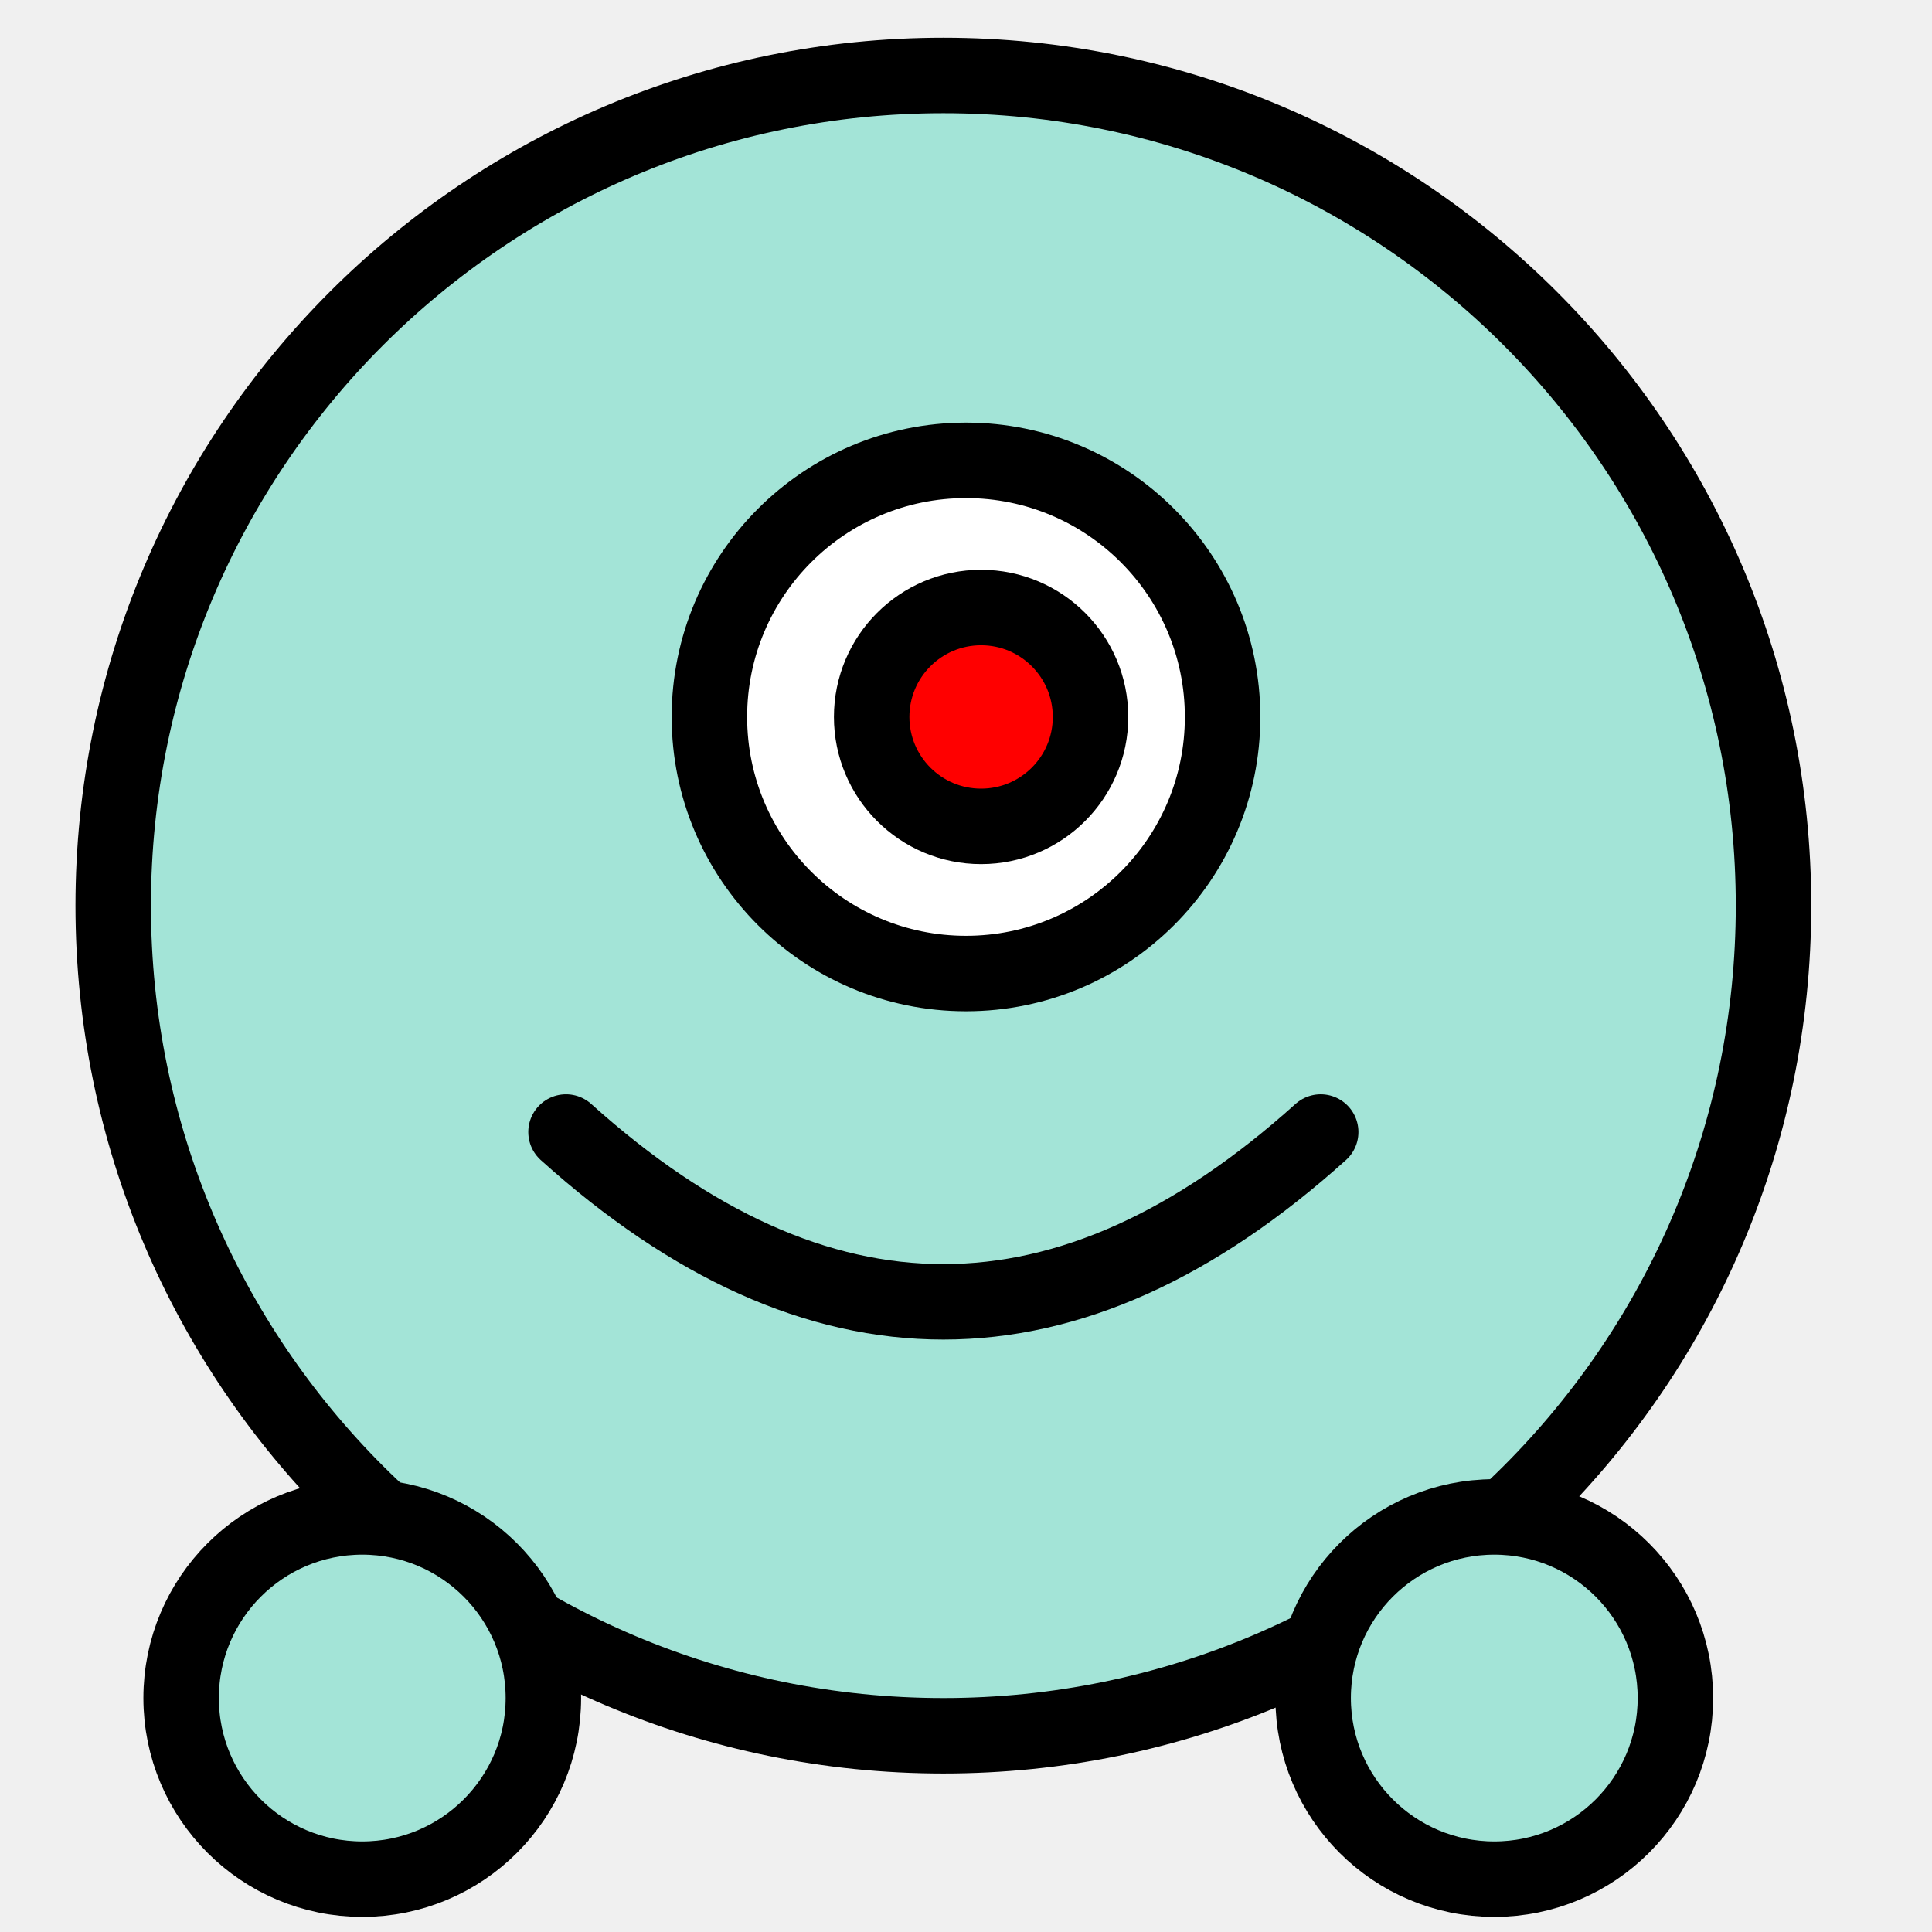
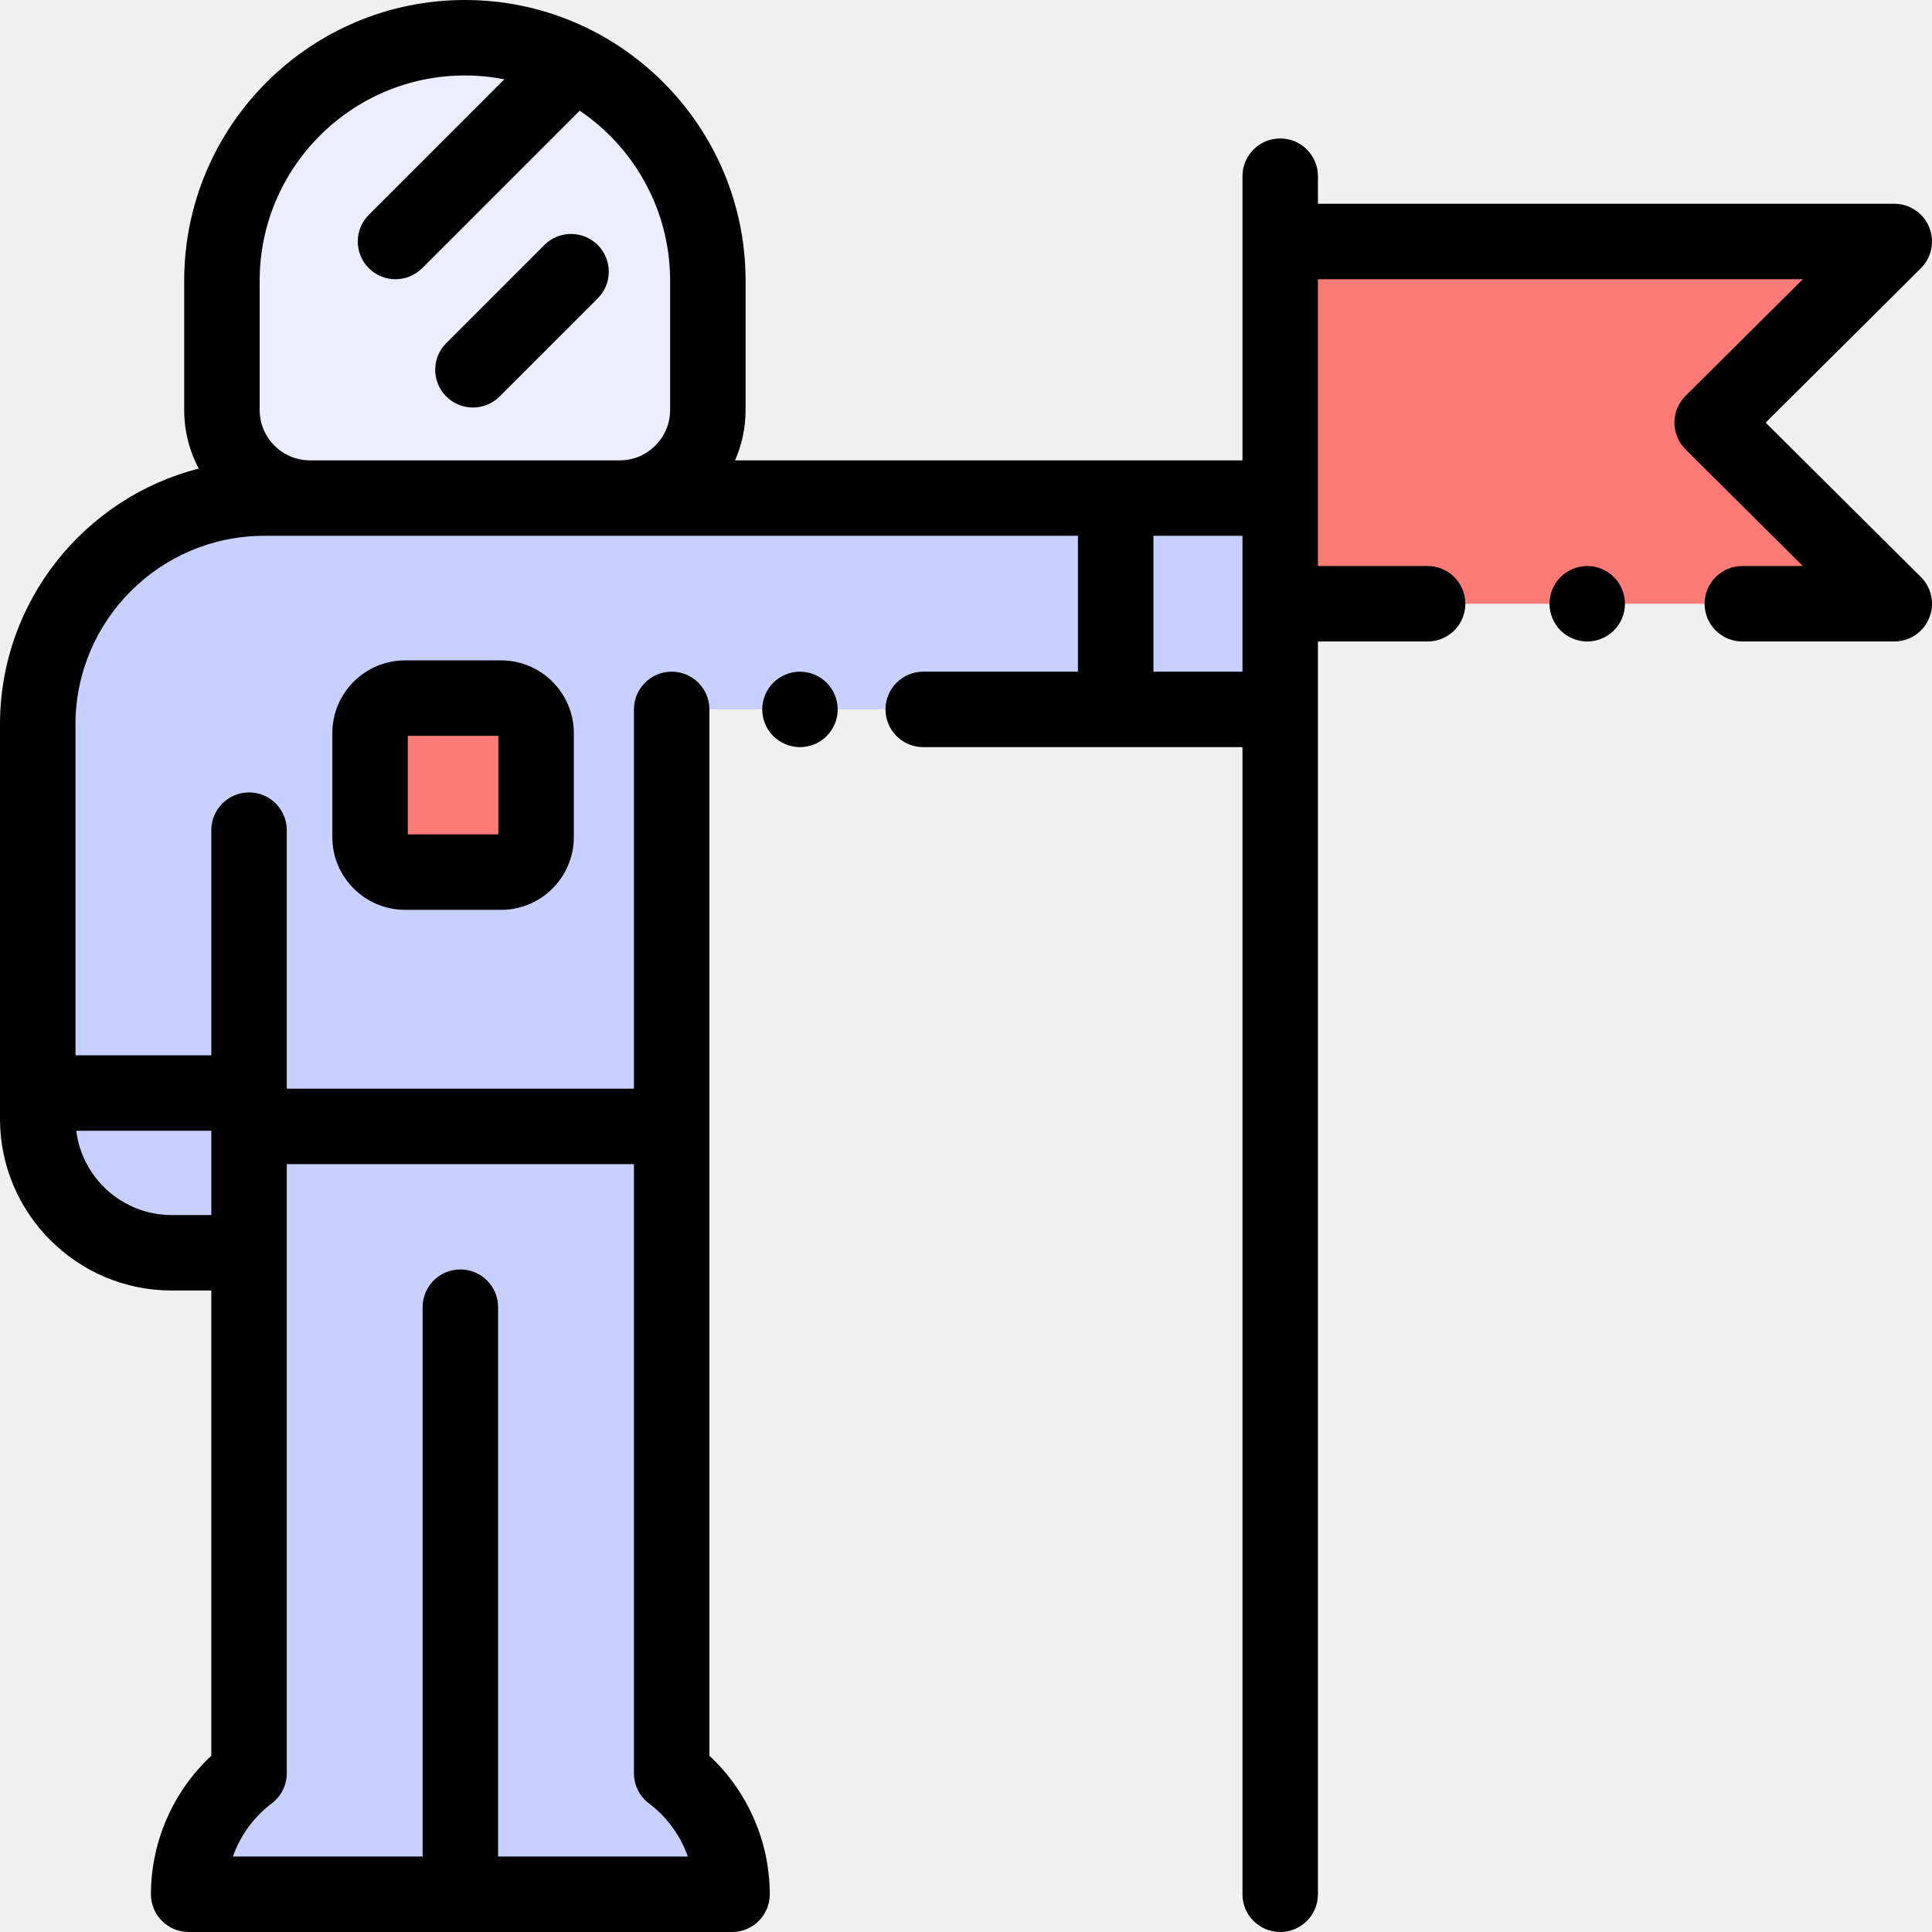
<svg xmlns="http://www.w3.org/2000/svg" version="1.1" id="Capa_1" x="0px" y="0px" viewBox="0 0 512 512" style="enable-background:new 0 0 512 512;" xml:space="preserve">
-   <circle style="fill:#A3E4D7; stroke:black; stroke-width:20" cx="250" cy="240" r="220" />
-   <circle style="fill:#FFFFFF; stroke:black; stroke-width:20;" cx="256" cy="190" r="68" />
-   <ellipse cx="260" cy="190" rx="29" ry="29" style="fill:red;stroke:black;stroke-width:20" />
-   <path d="M150,300 Q250,390 350,300" style="stroke:black; stroke-width:20; stroke-linecap:round; fill:none;" />
-   <circle style="fill:#A3E4D7; stroke:black; stroke-width:20;" cx="396" cy="450" r="48" />
-   <circle style="fill:#A3E4D7; stroke:black; stroke-width:20;" cx="96" cy="450" r="48" />
+   <g>
+     <path style="fill:#C8D0FF;" d="M66,266.5v203.437c-9.715,7.298-16,18.977-16,32.063l0,0h72v-0.063v-40V361.234v100.703v40V502h72   l0,0c0-13.086-6.285-24.765-16-32.063V172L66,266.5z" />
+     <path style="fill:#C8D0FF;" d="M159.459,188h179.808v-56H185.902H122H70c-33.137,0-60,26.863-60,60v104.5   c0,19.606,15.894,35.5,35.5,35.5h18.515" />
+   </g>
+   <g>
+     <path style="fill:#FE7A77;" d="M98.069,221.838v-27.549c0-5.124,4.154-9.279,9.279-9.279h25.443c5.124,0,9.279,4.154,9.279,9.279   v27.549c0,5.124-4.154,9.279-9.279,9.279h-25.443C102.223,231.116,98.069,226.962,98.069,221.838z" />
+     <polygon style="fill:#FE7A77;" points="502,160 339.267,160 339.267,64 502,64 453.731,112  " />
+   </g>
+   <path style="fill:#ECEEFF;" d="M123.203,10L123.203,10c-35.56,0-64.386,28.827-64.386,64.386v34.272  C58.816,121.55,69.267,132,82.158,132h82.089c12.891,0,23.342-10.451,23.342-23.342V74.386C187.589,38.827,158.762,10,123.203,10z" />
+   <path d="M144.262,64.929l-26,26c-3.905,3.905-3.905,10.237,0,14.143c1.953,1.952,4.512,2.929,7.071,2.929s5.118-0.977,7.071-2.929  l26-26c3.905-3.905,3.905-10.237,0-14.143C154.498,61.025,148.168,61.025,144.262,64.929z" />
+   <path d="M107.348,175.01c-10.63,0-19.278,8.648-19.278,19.278v27.549c0,10.63,8.648,19.278,19.278,19.278h25.443  c10.63,0,19.278-8.648,19.278-19.278v-27.549c0-10.63-8.648-19.278-19.278-19.278H107.348z M132.069,221.116h-24V195.01h24V221.116z  " />
+   <path d="M212,178c-2.63,0-5.21,1.07-7.07,2.93c-1.86,1.86-2.93,4.44-2.93,7.07s1.069,5.21,2.93,7.07S209.37,198,212,198  s5.21-1.07,7.069-2.93c1.86-1.86,2.931-4.44,2.931-7.07s-1.07-5.21-2.931-7.07C217.21,179.07,214.63,178,212,178z" />
+   <path d="M467.913,112l41.139-40.909c2.871-2.855,3.737-7.161,2.192-10.905S506.05,54,502,54H349.267v-7.308c0-5.523-4.478-10-10-10  s-10,4.477-10,10V64v58H194.794c1.792-4.088,2.794-8.599,2.794-13.342V74.386C197.589,33.37,164.219,0,123.202,0  S48.816,33.37,48.816,74.386v34.272c0,5.601,1.395,10.88,3.845,15.518C22.422,131.911,0,159.385,0,192v104.5  C0,321.589,20.411,342,45.5,342H56v123.286C45.902,474.693,40,488.069,40,502c0,5.523,4.478,10,10,10h72h72c5.522,0,10-4.477,10-10  c0-13.931-5.901-27.308-16-36.714V188c0-5.523-4.478-10-10-10s-10,4.477-10,10v100.505H76V220c0-5.523-4.478-10-10-10  s-10,4.477-10,10v59.667H20V192c0-27.57,22.43-50,50-50h215.667v36h-41c-5.522,0-10,4.477-10,10s4.478,10,10,10h84.6v304  c0,5.523,4.478,10,10,10s10-4.477,10-10V188v-18h29.066c5.522,0,10-4.477,10-10s-4.478-10-10-10h-29.066v-18V74h128.496  l-31.083,30.909c-1.887,1.877-2.948,4.429-2.948,7.091s1.062,5.214,2.948,7.091L477.763,150h-16.027c-5.522,0-10,4.477-10,10  s4.478,10,10,10H502c4.05,0,7.699-2.442,9.244-6.186c1.545-3.744,0.679-8.049-2.192-10.905L467.913,112z M168,308.506v161.432  c0,3.145,1.479,6.106,3.994,7.996c4.775,3.587,8.328,8.526,10.285,14.067H132V389.127v-42.711c0-5.523-4.478-10-10-10  s-10,4.477-10,10v42.711V492H61.721c1.957-5.541,5.51-10.48,10.285-14.068c2.515-1.889,3.994-4.85,3.994-7.995V308.506H168z M56,322  H45.5c-12.988,0-23.731-9.763-25.296-22.333H56V322z M155,122h-33H82.158c-7.356,0-13.342-5.985-13.342-13.342V74.386  C68.816,44.398,93.214,20,123.202,20c3.575,0,7.066,0.356,10.45,1.018L97.741,56.929c-3.905,3.905-3.905,10.237,0,14.142  c1.953,1.953,4.512,2.929,7.071,2.929s5.118-0.977,7.071-2.929l41.744-41.743c14.448,9.787,23.961,26.332,23.961,45.058v34.272  c0,7.356-5.985,13.342-13.342,13.342C164.246,122,155,122,155,122z M305.667,178v-36h23.6v18v18H305.667z" />
+   <path d="M420.63,150c-2.63,0-5.21,1.07-7.07,2.93c-1.859,1.86-2.93,4.44-2.93,7.07s1.07,5.21,2.93,7.07S418,170,420.63,170  c2.64,0,5.21-1.07,7.07-2.93c1.869-1.86,2.93-4.44,2.93-7.07s-1.061-5.21-2.93-7.07C425.84,151.07,423.27,150,420.63,150z" />
+   <g>
+ </g>
+   <g>
+ </g>
+   <g>
+ </g>
+   <g>
+ </g>
+   <g>
+ </g>
+   <g>
+ </g>
+   <g>
+ </g>
+   <g>
+ </g>
+   <g>
+ </g>
+   <g>
+ </g>
+   <g>
+ </g>
+   <g>
+ </g>
+   <g>
+ </g>
+   <g>
+ </g>
+   <g>
+ </g>
</svg>
